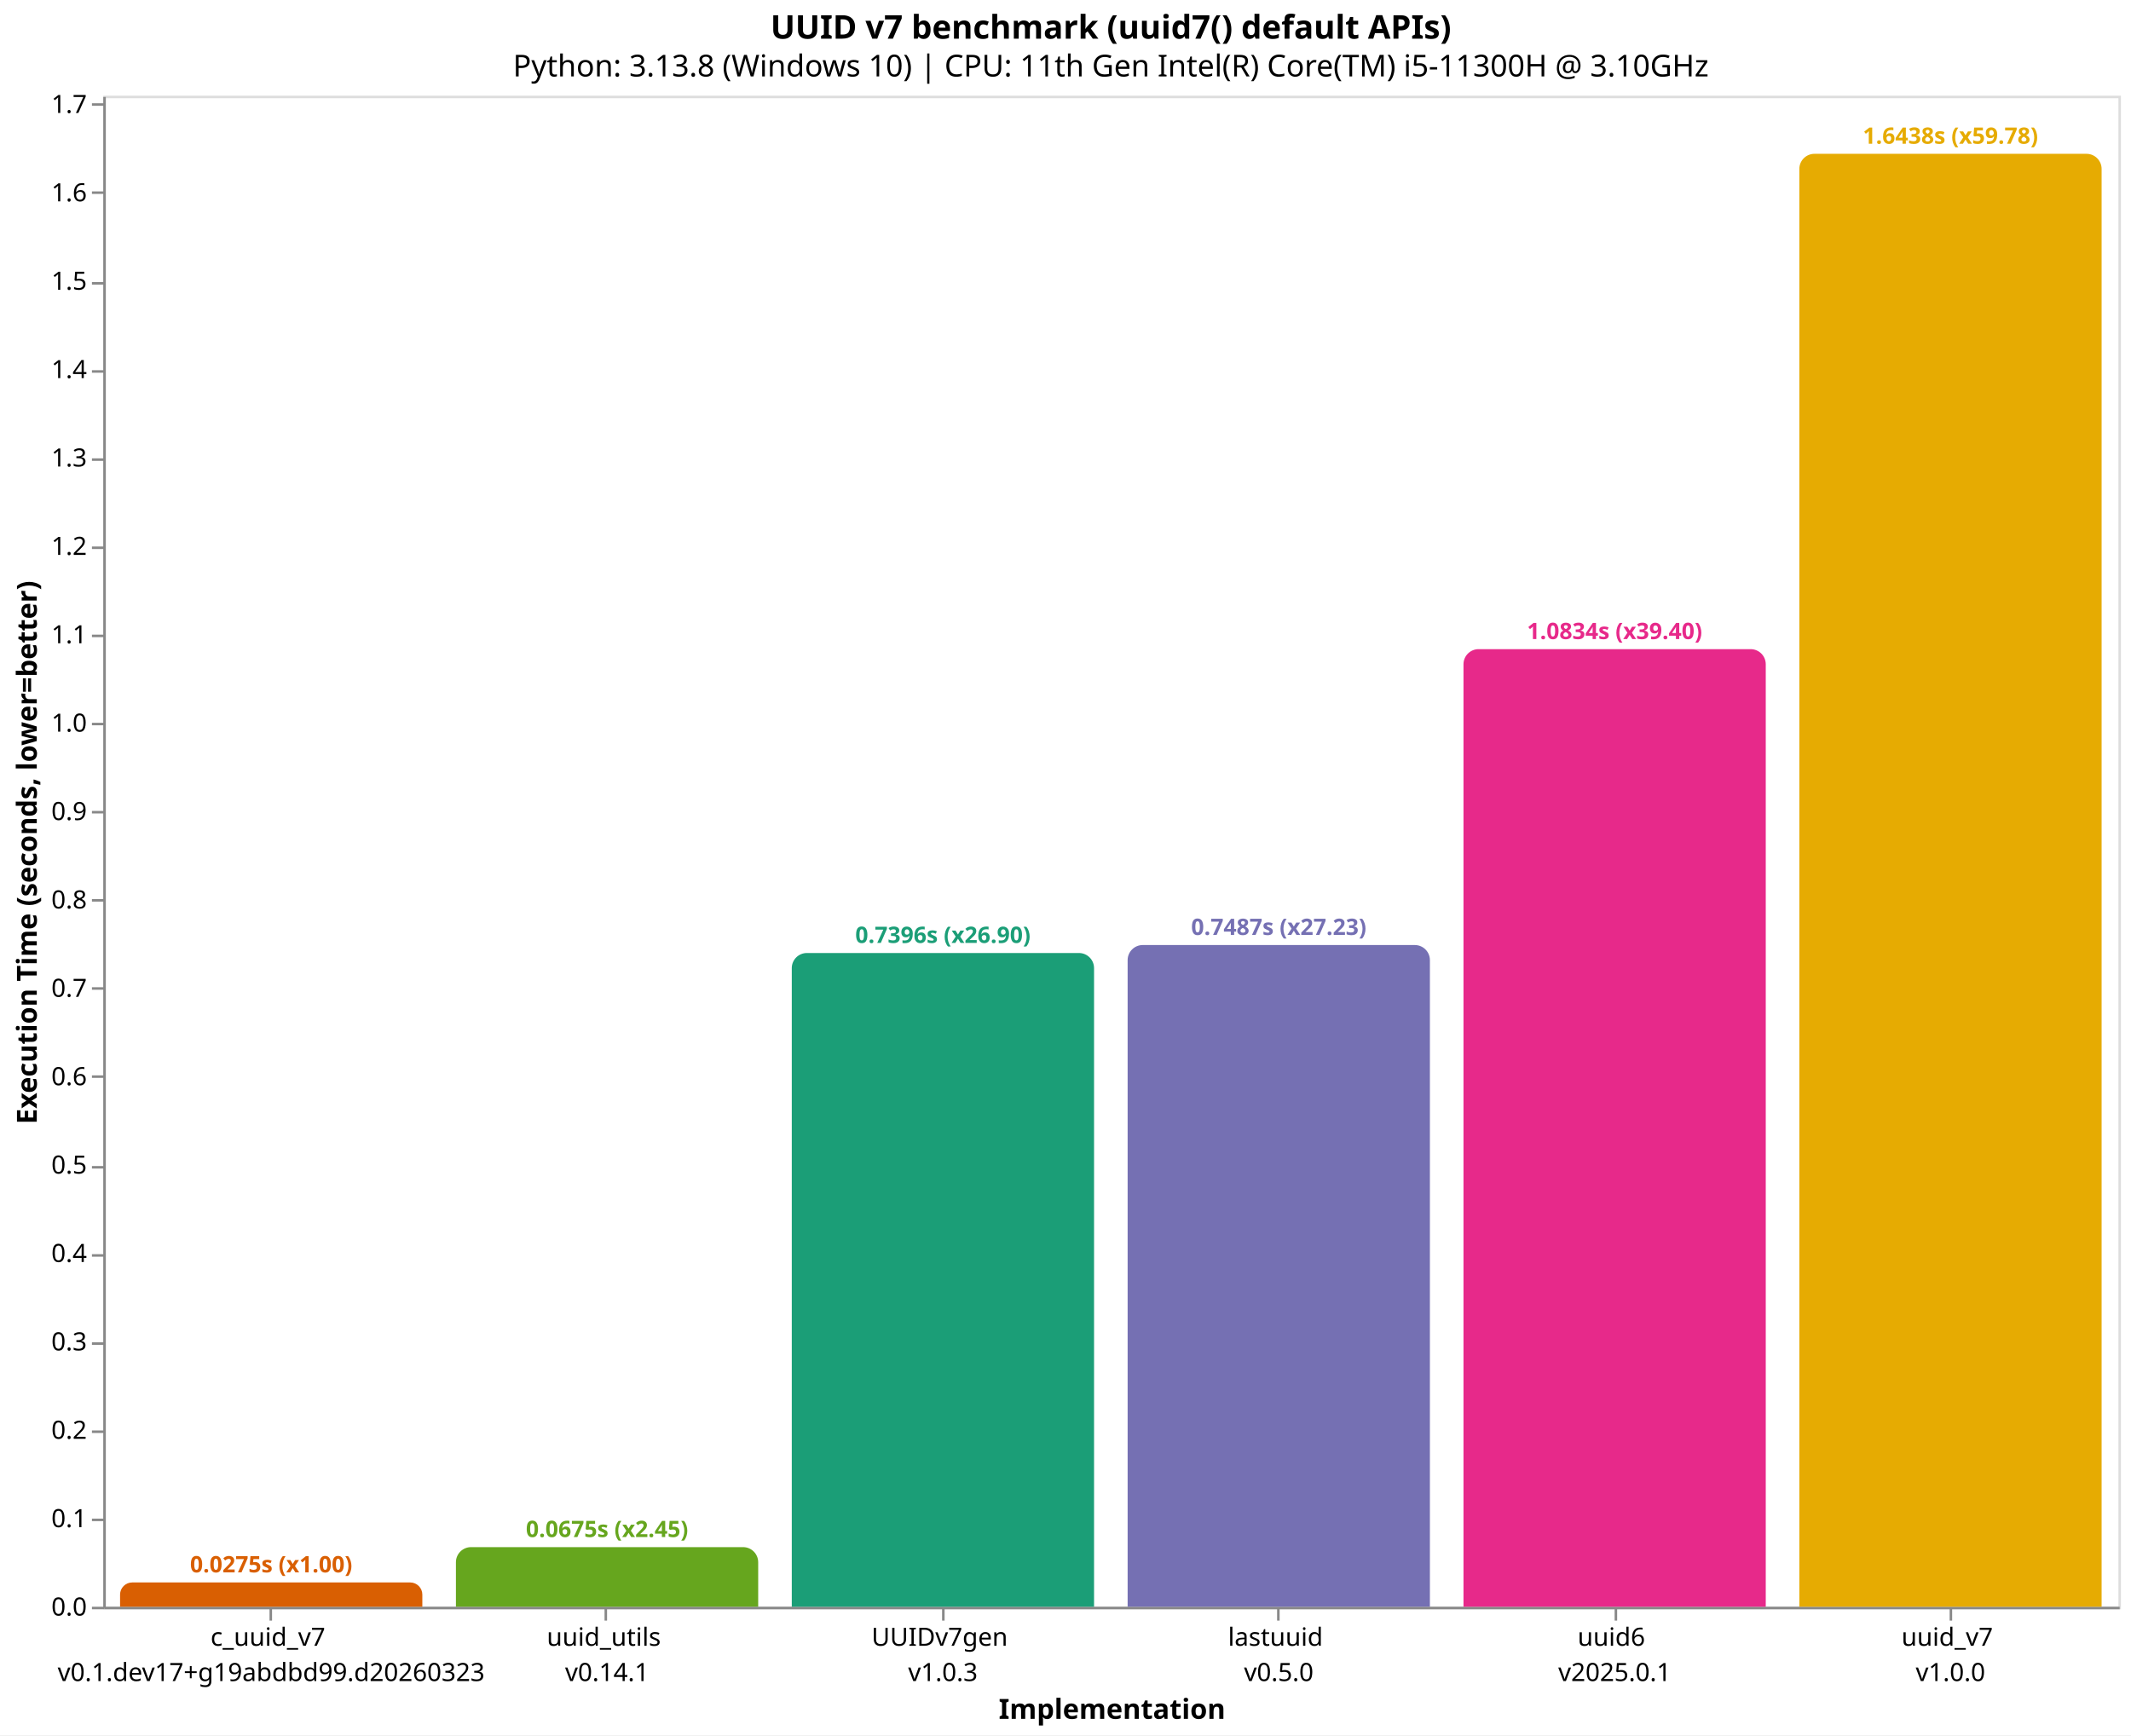
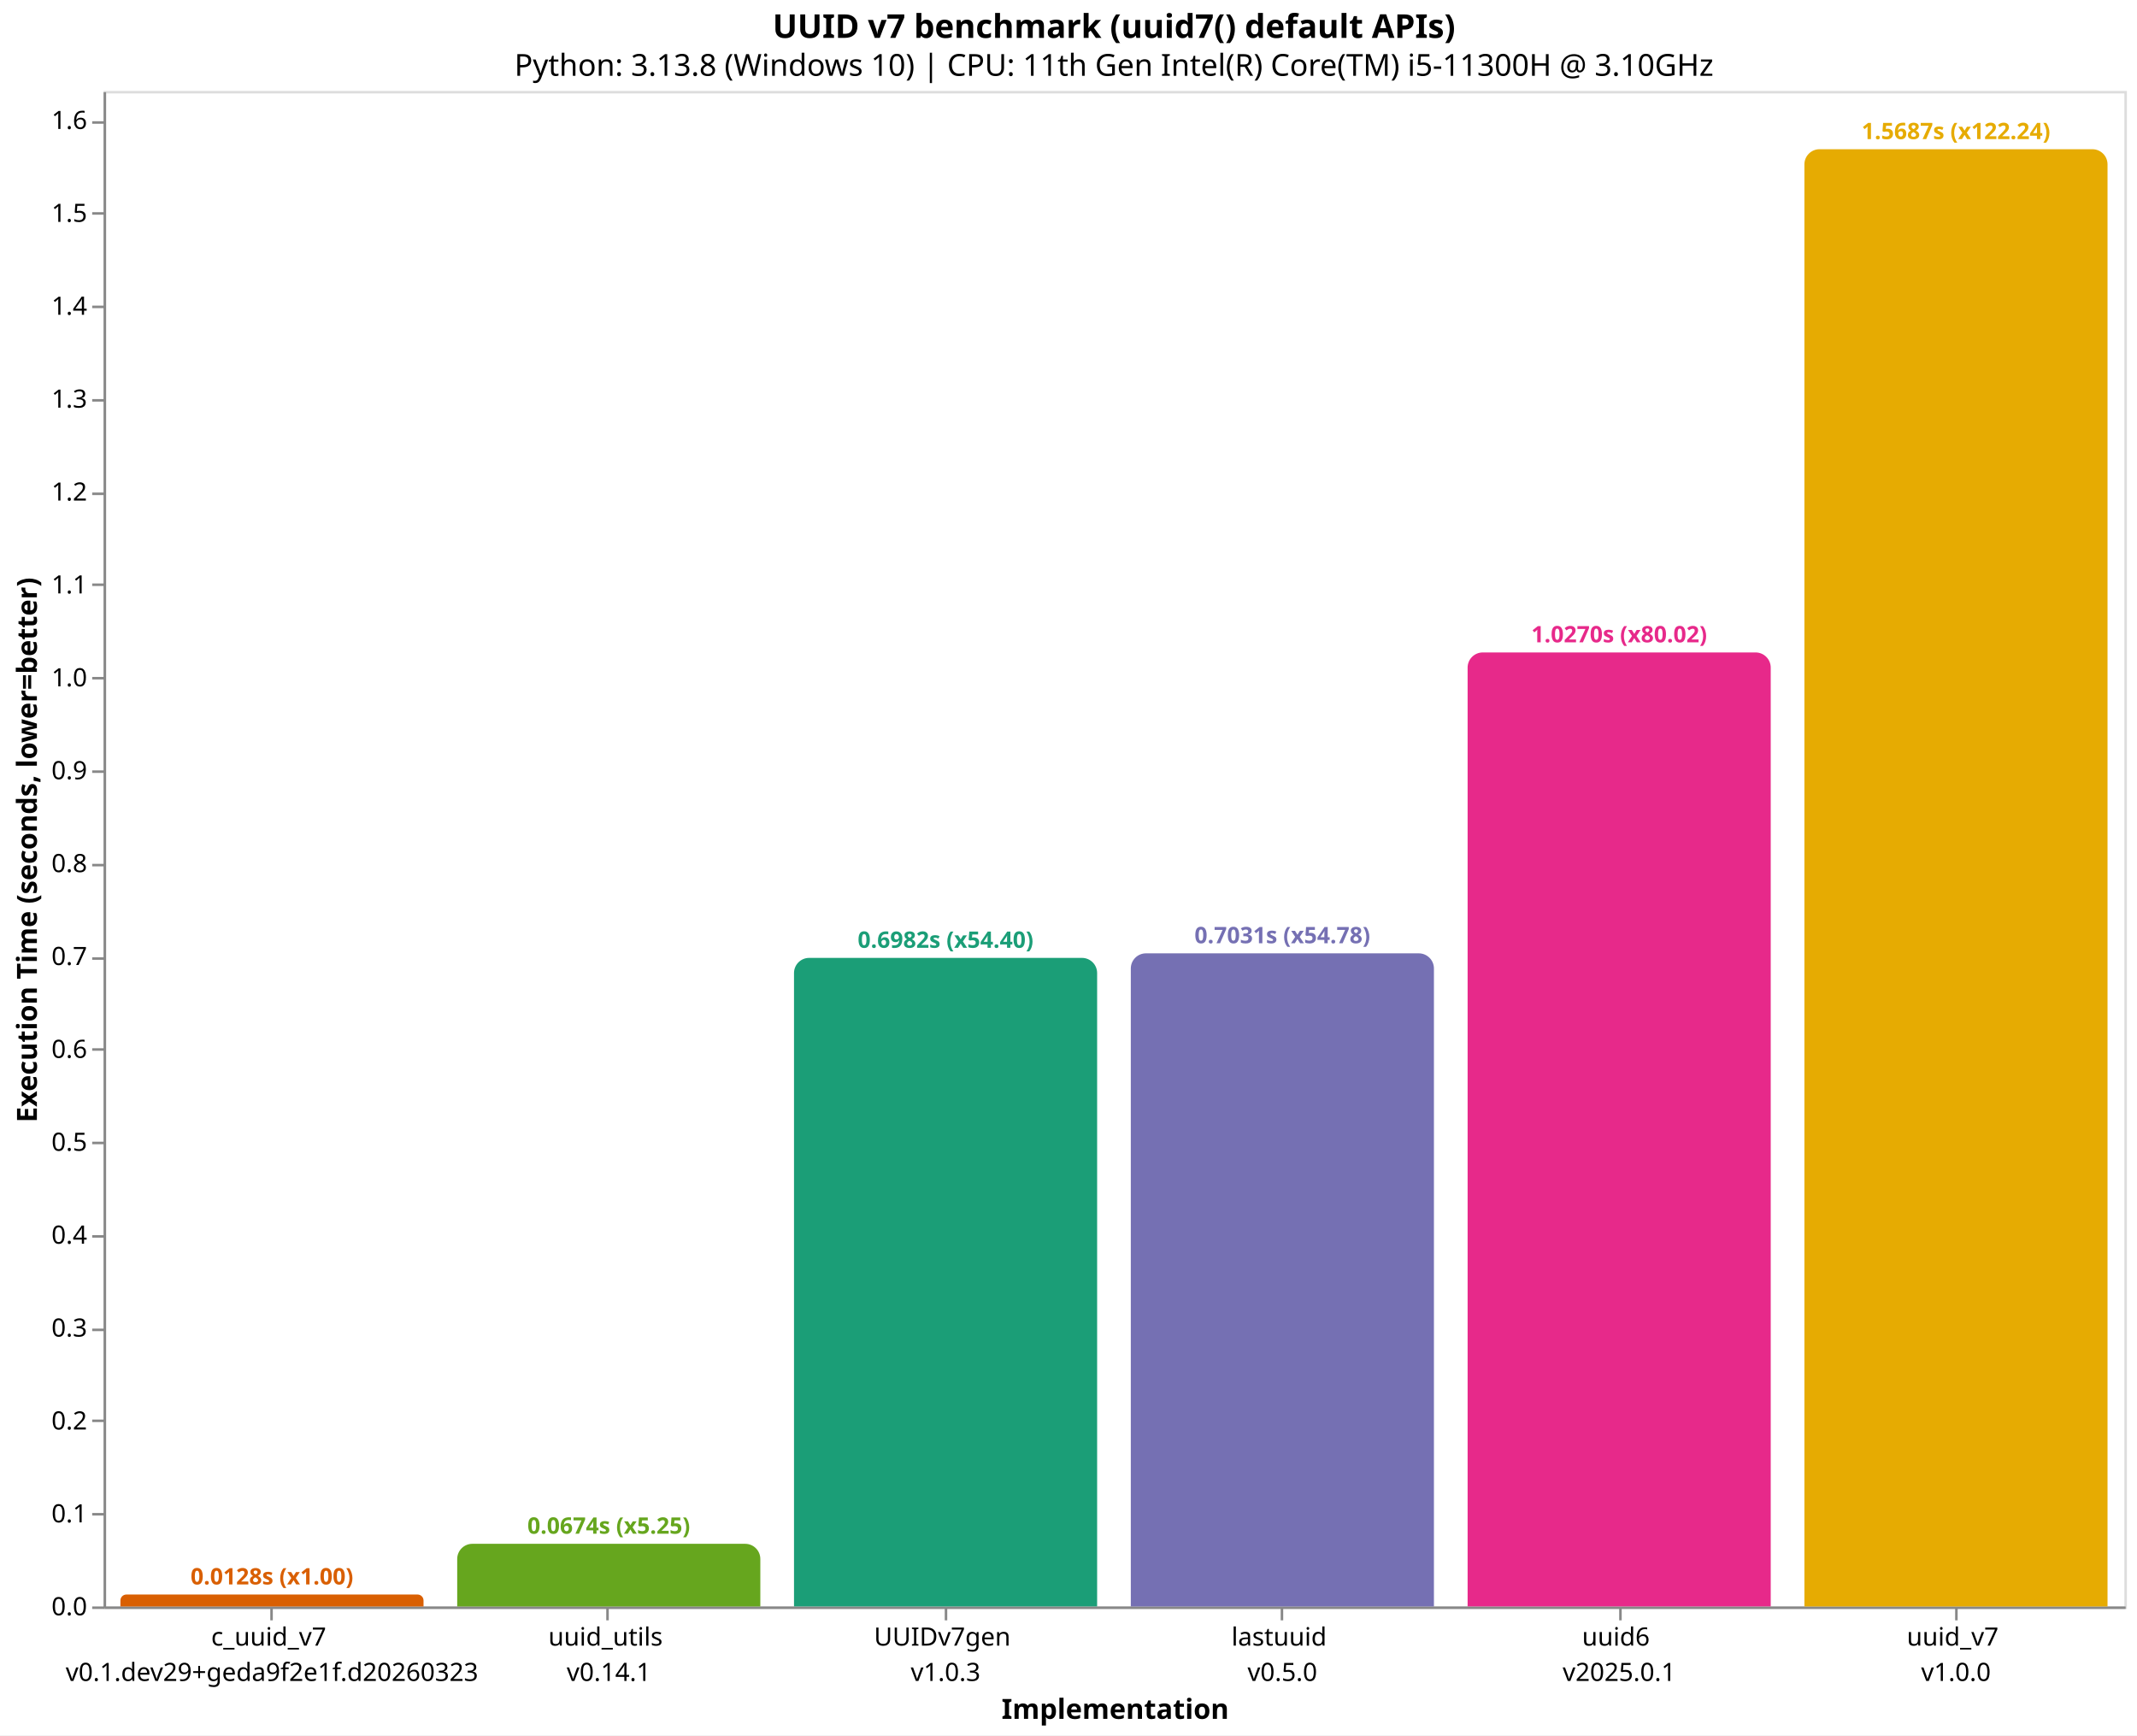
- <svg xmlns="http://www.w3.org/2000/svg" version="1.1" class="marks" width="846" height="689" viewBox="0 0 846 689">
-   <rect width="846" height="689" fill="white" />
-   <g fill="none" stroke-miterlimit="10" transform="translate(41,38)">
+ <svg xmlns="http://www.w3.org/2000/svg" version="1.1" class="marks" width="846" height="687" viewBox="0 0 846 687">
+   <rect width="846" height="687" fill="white" />
+   <g fill="none" stroke-miterlimit="10" transform="translate(41,36)">
    <g class="mark-group role-frame root" role="graphics-object" aria-roledescription="group mark container">
      <g transform="translate(0,0)">
        <path class="background" aria-hidden="true" d="M0.5,0.5h800v600h-800Z" stroke="#ddd" />
        <g>
-           <g class="mark-group role-axis" role="graphics-symbol" aria-roledescription="axis" aria-label="X-axis titled 'Implementation' for a discrete scale with 6 values: c_uuid_v7&#10;v0.1.dev17+g19abdbd99.d20260323, uuid_utils&#10;v0.14.1, UUIDv7gen&#10;v1.0.3, lastuuid&#10;v0.5.0, uuid6&#10;v2025.0.1, uuid_v7&#10;v1.0.0">
+           <g class="mark-group role-axis" role="graphics-symbol" aria-roledescription="axis" aria-label="X-axis titled 'Implementation' for a discrete scale with 6 values: c_uuid_v7&#10;v0.1.dev29+geda9f2e1f.d20260323, uuid_utils&#10;v0.14.1, UUIDv7gen&#10;v1.0.3, lastuuid&#10;v0.5.0, uuid6&#10;v2025.0.1, uuid_v7&#10;v1.0.0">
            <g transform="translate(0.5,600.5)">
              <path class="background" aria-hidden="true" d="M0,0h0v0h0Z" pointer-events="none" />
              <g>
                <g class="mark-rule role-axis-tick" pointer-events="none">
                  <line transform="translate(66,0)" x2="0" y2="5" stroke="#888" stroke-width="1" opacity="1" />
                  <line transform="translate(199,0)" x2="0" y2="5" stroke="#888" stroke-width="1" opacity="1" />
                  <line transform="translate(333,0)" x2="0" y2="5" stroke="#888" stroke-width="1" opacity="1" />
                  <line transform="translate(466,0)" x2="0" y2="5" stroke="#888" stroke-width="1" opacity="1" />
                  <line transform="translate(600,0)" x2="0" y2="5" stroke="#888" stroke-width="1" opacity="1" />
                  <line transform="translate(733,0)" x2="0" y2="5" stroke="#888" stroke-width="1" opacity="1" />
                </g>
                <g class="mark-text role-axis-label" pointer-events="none">
                  <text text-anchor="middle" transform="translate(66.16667,15)" font-family="sans-serif" font-size="10px" fill="#000" opacity="1">
                    <tspan>c_uuid_v7</tspan>
-                     <tspan x="0" dy="14">v0.1.dev17+g19abdbd99.d20260323</tspan>
+                     <tspan x="0" dy="14">v0.1.dev29+geda9f2e1f.d20260323</tspan>
                  </text>
                  <text text-anchor="middle" transform="translate(199.5,15)" font-family="sans-serif" font-size="10px" fill="#000" opacity="1">
                    <tspan>uuid_utils</tspan>
                    <tspan x="0" dy="14">v0.14.1</tspan>
                  </text>
                  <text text-anchor="middle" transform="translate(332.8333,15)" font-family="sans-serif" font-size="10px" fill="#000" opacity="1">
                    <tspan>UUIDv7gen</tspan>
                    <tspan x="0" dy="14">v1.0.3</tspan>
                  </text>
                  <text text-anchor="middle" transform="translate(466.1667,15)" font-family="sans-serif" font-size="10px" fill="#000" opacity="1">
                    <tspan>lastuuid</tspan>
                    <tspan x="0" dy="14">v0.5.0</tspan>
                  </text>
                  <text text-anchor="middle" transform="translate(599.5,15)" font-family="sans-serif" font-size="10px" fill="#000" opacity="1">
                    <tspan>uuid6</tspan>
                    <tspan x="0" dy="14">v2025.0.1</tspan>
                  </text>
                  <text text-anchor="middle" transform="translate(732.8333,15)" font-family="sans-serif" font-size="10px" fill="#000" opacity="1">
                    <tspan>uuid_v7</tspan>
                    <tspan x="0" dy="14">v1.0.0</tspan>
                  </text>
                </g>
                <g class="mark-rule role-axis-domain" pointer-events="none">
                  <line transform="translate(0,0)" x2="800" y2="0" stroke="#888" stroke-width="1" opacity="1" />
                </g>
                <g class="mark-text role-axis-title" pointer-events="none">
                  <text text-anchor="middle" transform="translate(400,44)" font-family="sans-serif" font-size="11px" font-weight="bold" fill="#000" opacity="1">Implementation</text>
                </g>
              </g>
              <path class="foreground" aria-hidden="true" d="" pointer-events="none" display="none" />
            </g>
          </g>
-           <g class="mark-group role-axis" role="graphics-symbol" aria-roledescription="axis" aria-label="Y-axis titled 'Execution Time (seconds, lower=better)' for a linear scale with values from 0.0 to 1.7">
+           <g class="mark-group role-axis" role="graphics-symbol" aria-roledescription="axis" aria-label="Y-axis titled 'Execution Time (seconds, lower=better)' for a linear scale with values from 0.0 to 1.6">
            <g transform="translate(0.5,0.5)">
              <path class="background" aria-hidden="true" d="M0,0h0v0h0Z" pointer-events="none" />
              <g>
                <g class="mark-rule role-axis-tick" pointer-events="none">
                  <line transform="translate(0,600)" x2="-5" y2="0" stroke="#888" stroke-width="1" opacity="1" />
-                   <line transform="translate(0,565)" x2="-5" y2="0" stroke="#888" stroke-width="1" opacity="1" />
-                   <line transform="translate(0,530)" x2="-5" y2="0" stroke="#888" stroke-width="1" opacity="1" />
-                   <line transform="translate(0,495)" x2="-5" y2="0" stroke="#888" stroke-width="1" opacity="1" />
-                   <line transform="translate(0,460)" x2="-5" y2="0" stroke="#888" stroke-width="1" opacity="1" />
-                   <line transform="translate(0,425)" x2="-5" y2="0" stroke="#888" stroke-width="1" opacity="1" />
-                   <line transform="translate(0,389)" x2="-5" y2="0" stroke="#888" stroke-width="1" opacity="1" />
-                   <line transform="translate(0,354)" x2="-5" y2="0" stroke="#888" stroke-width="1" opacity="1" />
-                   <line transform="translate(0,319)" x2="-5" y2="0" stroke="#888" stroke-width="1" opacity="1" />
-                   <line transform="translate(0,284)" x2="-5" y2="0" stroke="#888" stroke-width="1" opacity="1" />
-                   <line transform="translate(0,249)" x2="-5" y2="0" stroke="#888" stroke-width="1" opacity="1" />
-                   <line transform="translate(0,214)" x2="-5" y2="0" stroke="#888" stroke-width="1" opacity="1" />
-                   <line transform="translate(0,179)" x2="-5" y2="0" stroke="#888" stroke-width="1" opacity="1" />
-                   <line transform="translate(0,144)" x2="-5" y2="0" stroke="#888" stroke-width="1" opacity="1" />
-                   <line transform="translate(0,109)" x2="-5" y2="0" stroke="#888" stroke-width="1" opacity="1" />
-                   <line transform="translate(0,74)" x2="-5" y2="0" stroke="#888" stroke-width="1" opacity="1" />
-                   <line transform="translate(0,38)" x2="-5" y2="0" stroke="#888" stroke-width="1" opacity="1" />
-                   <line transform="translate(0,3)" x2="-5" y2="0" stroke="#888" stroke-width="1" opacity="1" />
+                   <line transform="translate(0,563)" x2="-5" y2="0" stroke="#888" stroke-width="1" opacity="1" />
+                   <line transform="translate(0,526)" x2="-5" y2="0" stroke="#888" stroke-width="1" opacity="1" />
+                   <line transform="translate(0,490)" x2="-5" y2="0" stroke="#888" stroke-width="1" opacity="1" />
+                   <line transform="translate(0,453)" x2="-5" y2="0" stroke="#888" stroke-width="1" opacity="1" />
+                   <line transform="translate(0,416)" x2="-5" y2="0" stroke="#888" stroke-width="1" opacity="1" />
+                   <line transform="translate(0,379)" x2="-5" y2="0" stroke="#888" stroke-width="1" opacity="1" />
+                   <line transform="translate(0,343)" x2="-5" y2="0" stroke="#888" stroke-width="1" opacity="1" />
+                   <line transform="translate(0,306)" x2="-5" y2="0" stroke="#888" stroke-width="1" opacity="1" />
+                   <line transform="translate(0,269)" x2="-5" y2="0" stroke="#888" stroke-width="1" opacity="1" />
+                   <line transform="translate(0,232)" x2="-5" y2="0" stroke="#888" stroke-width="1" opacity="1" />
+                   <line transform="translate(0,195)" x2="-5" y2="0" stroke="#888" stroke-width="1" opacity="1" />
+                   <line transform="translate(0,159)" x2="-5" y2="0" stroke="#888" stroke-width="1" opacity="1" />
+                   <line transform="translate(0,122)" x2="-5" y2="0" stroke="#888" stroke-width="1" opacity="1" />
+                   <line transform="translate(0,85)" x2="-5" y2="0" stroke="#888" stroke-width="1" opacity="1" />
+                   <line transform="translate(0,48)" x2="-5" y2="0" stroke="#888" stroke-width="1" opacity="1" />
+                   <line transform="translate(0,12)" x2="-5" y2="0" stroke="#888" stroke-width="1" opacity="1" />
                </g>
                <g class="mark-text role-axis-label" pointer-events="none">
                  <text text-anchor="end" transform="translate(-7,603)" font-family="sans-serif" font-size="10px" fill="#000" opacity="1">0.0</text>
-                   <text text-anchor="end" transform="translate(-7,567.903)" font-family="sans-serif" font-size="10px" fill="#000" opacity="1">0.1</text>
-                   <text text-anchor="end" transform="translate(-7,532.8061)" font-family="sans-serif" font-size="10px" fill="#000" opacity="1">0.2</text>
-                   <text text-anchor="end" transform="translate(-7,497.7091)" font-family="sans-serif" font-size="10px" fill="#000" opacity="1">0.3</text>
-                   <text text-anchor="end" transform="translate(-7,462.6122)" font-family="sans-serif" font-size="10px" fill="#000" opacity="1">0.4</text>
-                   <text text-anchor="end" transform="translate(-7,427.5152)" font-family="sans-serif" font-size="10px" fill="#000" opacity="1">0.5</text>
-                   <text text-anchor="end" transform="translate(-7,392.4182)" font-family="sans-serif" font-size="10px" fill="#000" opacity="1">0.6</text>
-                   <text text-anchor="end" transform="translate(-7,357.3213)" font-family="sans-serif" font-size="10px" fill="#000" opacity="1">0.7</text>
-                   <text text-anchor="end" transform="translate(-7,322.2243)" font-family="sans-serif" font-size="10px" fill="#000" opacity="1">0.8</text>
-                   <text text-anchor="end" transform="translate(-7,287.1273)" font-family="sans-serif" font-size="10px" fill="#000" opacity="1">0.9</text>
-                   <text text-anchor="end" transform="translate(-7,252.0304)" font-family="sans-serif" font-size="10px" fill="#000" opacity="1">1.0</text>
-                   <text text-anchor="end" transform="translate(-7,216.9334)" font-family="sans-serif" font-size="10px" fill="#000" opacity="1">1.1</text>
-                   <text text-anchor="end" transform="translate(-7,181.8365)" font-family="sans-serif" font-size="10px" fill="#000" opacity="1">1.2</text>
-                   <text text-anchor="end" transform="translate(-7,146.7395)" font-family="sans-serif" font-size="10px" fill="#000" opacity="1">1.3</text>
-                   <text text-anchor="end" transform="translate(-7,111.6425)" font-family="sans-serif" font-size="10px" fill="#000" opacity="1">1.4</text>
-                   <text text-anchor="end" transform="translate(-7,76.54558)" font-family="sans-serif" font-size="10px" fill="#000" opacity="1">1.5</text>
-                   <text text-anchor="end" transform="translate(-7,41.44862)" font-family="sans-serif" font-size="10px" fill="#000" opacity="1">1.6</text>
-                   <text text-anchor="end" transform="translate(-7,6.351659)" font-family="sans-serif" font-size="10px" fill="#000" opacity="1">1.7</text>
+                   <text text-anchor="end" transform="translate(-7,566.2227)" font-family="sans-serif" font-size="10px" fill="#000" opacity="1">0.1</text>
+                   <text text-anchor="end" transform="translate(-7,529.4453)" font-family="sans-serif" font-size="10px" fill="#000" opacity="1">0.2</text>
+                   <text text-anchor="end" transform="translate(-7,492.668)" font-family="sans-serif" font-size="10px" fill="#000" opacity="1">0.3</text>
+                   <text text-anchor="end" transform="translate(-7,455.8906)" font-family="sans-serif" font-size="10px" fill="#000" opacity="1">0.4</text>
+                   <text text-anchor="end" transform="translate(-7,419.1133)" font-family="sans-serif" font-size="10px" fill="#000" opacity="1">0.5</text>
+                   <text text-anchor="end" transform="translate(-7,382.3359)" font-family="sans-serif" font-size="10px" fill="#000" opacity="1">0.6</text>
+                   <text text-anchor="end" transform="translate(-7,345.5586)" font-family="sans-serif" font-size="10px" fill="#000" opacity="1">0.7</text>
+                   <text text-anchor="end" transform="translate(-7,308.7812)" font-family="sans-serif" font-size="10px" fill="#000" opacity="1">0.8</text>
+                   <text text-anchor="end" transform="translate(-7,272.0039)" font-family="sans-serif" font-size="10px" fill="#000" opacity="1">0.9</text>
+                   <text text-anchor="end" transform="translate(-7,235.2265)" font-family="sans-serif" font-size="10px" fill="#000" opacity="1">1.0</text>
+                   <text text-anchor="end" transform="translate(-7,198.4492)" font-family="sans-serif" font-size="10px" fill="#000" opacity="1">1.1</text>
+                   <text text-anchor="end" transform="translate(-7,161.6718)" font-family="sans-serif" font-size="10px" fill="#000" opacity="1">1.2</text>
+                   <text text-anchor="end" transform="translate(-7,124.8945)" font-family="sans-serif" font-size="10px" fill="#000" opacity="1">1.3</text>
+                   <text text-anchor="end" transform="translate(-7,88.11714)" font-family="sans-serif" font-size="10px" fill="#000" opacity="1">1.4</text>
+                   <text text-anchor="end" transform="translate(-7,51.3398)" font-family="sans-serif" font-size="10px" fill="#000" opacity="1">1.5</text>
+                   <text text-anchor="end" transform="translate(-7,14.56245)" font-family="sans-serif" font-size="10px" fill="#000" opacity="1">1.6</text>
                </g>
                <g class="mark-rule role-axis-domain" pointer-events="none">
                  <line transform="translate(0,600)" x2="0" y2="-600" stroke="#888" stroke-width="1" opacity="1" />
                </g>
                <g class="mark-text role-axis-title" pointer-events="none">
                  <text text-anchor="middle" transform="translate(-24.90137,300) rotate(-90) translate(0,-2)" font-family="sans-serif" font-size="11px" font-weight="bold" fill="#000" opacity="1">Execution Time (seconds, lower=better)</text>
                </g>
              </g>
              <path class="foreground" aria-hidden="true" d="" pointer-events="none" display="none" />
            </g>
          </g>
          <g class="mark-group role-scope" role="graphics-object" aria-roledescription="group mark container">
-             <g transform="translate(6.666667,590.3497)">
-               <path class="background" aria-hidden="true" d="M4.825,0L115.175,0C117.838,0,120,2.162,120,4.825L120,9.65C120,9.65,120,9.65,120,9.65L0,9.65C0,9.65,0,9.65,0,9.65L0,4.825C0,2.162,2.162,0,4.825,0Z" />
+             <g transform="translate(6.666667,595.2803)">
+               <path class="background" aria-hidden="true" d="M2.36,0L117.64,0C118.943,0,120,1.057,120,2.36L120,4.72C120,4.72,120,4.72,120,4.72L0,4.72C0,4.72,0,4.72,0,4.72L0,2.36C0,1.057,1.057,0,2.36,0Z" />
              <g clip-path="url(#clip1)">
                <g class="mark-group role-scope" role="graphics-object" aria-roledescription="group mark container">
-                   <g transform="translate(0,-590.3497)">
-                     <path class="background" aria-hidden="true" d="M0,0h120v0h-120Z" />
-                     <g>
-                       <g class="mark-rect role-mark layer_0_marks" role="graphics-object" aria-roledescription="rect mark container">
-                         <path aria-label="Implementation: c_uuid_v7&#10;v0.1.dev17+g19abdbd99.d20260323; Execution Time (seconds, lower=better): 0.0274960999996; implementation: c_uuid_v7; Execution Time (s): 0.0275; Slowdown: 1.00" role="graphics-symbol" aria-roledescription="bar" d="M0,590.35h120v9.65h-120Z" fill="#d95f02" />
-                       </g>
-                     </g>
-                     <path class="foreground" aria-hidden="true" d="" display="none" />
-                   </g>
-                 </g>
-               </g>
-               <path class="foreground" aria-hidden="true" d="" display="none" />
-             </g>
-             <g transform="translate(140,576.3224)">
-               <path class="background" aria-hidden="true" d="M6,0L114,0C117.311,0,120,2.689,120,6L120,23.678C120,23.678,120,23.678,120,23.678L0,23.678C0,23.678,0,23.678,0,23.678L0,6C0,2.689,2.689,0,6,0Z" />
+                   <g transform="translate(0,-595.2803)">
+                     <path class="background" aria-hidden="true" d="M0,0h120v0h-120Z" />
+                     <g>
+                       <g class="mark-rect role-mark layer_0_marks" role="graphics-object" aria-roledescription="rect mark container">
+                         <path aria-label="Implementation: c_uuid_v7&#10;v0.1.dev29+geda9f2e1f.d20260323; Execution Time (seconds, lower=better): 0.0128332999993; implementation: c_uuid_v7; Execution Time (s): 0.0128; Slowdown: 1.00" role="graphics-symbol" aria-roledescription="bar" d="M0,595.28h120v4.72h-120Z" fill="#d95f02" />
+                       </g>
+                     </g>
+                     <path class="foreground" aria-hidden="true" d="" display="none" />
+                   </g>
+                 </g>
+               </g>
+               <path class="foreground" aria-hidden="true" d="" display="none" />
+             </g>
+             <g transform="translate(140,575.2032)">
+               <path class="background" aria-hidden="true" d="M6,0L114,0C117.311,0,120,2.689,120,6L120,24.797C120,24.797,120,24.797,120,24.797L0,24.797C0,24.797,0,24.797,0,24.797L0,6C0,2.689,2.689,0,6,0Z" />
              <g clip-path="url(#clip2)">
                <g class="mark-group role-scope" role="graphics-object" aria-roledescription="group mark container">
-                   <g transform="translate(0,-576.3224)">
-                     <path class="background" aria-hidden="true" d="M0,0h120v0h-120Z" />
-                     <g>
-                       <g class="mark-rect role-mark layer_0_marks" role="graphics-object" aria-roledescription="rect mark container">
-                         <path aria-label="Implementation: uuid_utils&#10;v0.14.1; Execution Time (seconds, lower=better): 0.0674634000006; implementation: uuid_utils; Execution Time (s): 0.0675; Slowdown: 2.45" role="graphics-symbol" aria-roledescription="bar" d="M0,576.322h120v23.678h-120Z" fill="#66a61e" />
-                       </g>
-                     </g>
-                     <path class="foreground" aria-hidden="true" d="" display="none" />
-                   </g>
-                 </g>
-               </g>
-               <path class="foreground" aria-hidden="true" d="" display="none" />
-             </g>
-             <g transform="translate(273.3333,340.4128)">
-               <path class="background" aria-hidden="true" d="M6,0L114,0C117.311,0,120,2.689,120,6L120,259.587C120,259.587,120,259.587,120,259.587L0,259.587C0,259.587,0,259.587,0,259.587L0,6C0,2.689,2.689,0,6,0Z" />
+                   <g transform="translate(0,-575.2032)">
+                     <path class="background" aria-hidden="true" d="M0,0h120v0h-120Z" />
+                     <g>
+                       <g class="mark-rect role-mark layer_0_marks" role="graphics-object" aria-roledescription="rect mark container">
+                         <path aria-label="Implementation: uuid_utils&#10;v0.14.1; Execution Time (seconds, lower=better): 0.0674241000006; implementation: uuid_utils; Execution Time (s): 0.0674; Slowdown: 5.25" role="graphics-symbol" aria-roledescription="bar" d="M0,575.203h120v24.797h-120Z" fill="#66a61e" />
+                       </g>
+                     </g>
+                     <path class="foreground" aria-hidden="true" d="" display="none" />
+                   </g>
+                 </g>
+               </g>
+               <path class="foreground" aria-hidden="true" d="" display="none" />
+             </g>
+             <g transform="translate(273.3333,343.2336)">
+               <path class="background" aria-hidden="true" d="M6,0L114,0C117.311,0,120,2.689,120,6L120,256.766C120,256.766,120,256.766,120,256.766L0,256.766C0,256.766,0,256.766,0,256.766L0,6C0,2.689,2.689,0,6,0Z" />
              <g clip-path="url(#clip3)">
                <g class="mark-group role-scope" role="graphics-object" aria-roledescription="group mark container">
-                   <g transform="translate(0,-340.4128)">
-                     <path class="background" aria-hidden="true" d="M0,0h120v0h-120Z" />
-                     <g>
-                       <g class="mark-rect role-mark layer_0_marks" role="graphics-object" aria-roledescription="rect mark container">
-                         <path aria-label="Implementation: UUIDv7gen&#10;v1.0.3; Execution Time (seconds, lower=better): 0.739628700001; implementation: UUIDv7gen; Execution Time (s): 0.7396; Slowdown: 26.90" role="graphics-symbol" aria-roledescription="bar" d="M0,340.413h120v259.587h-120Z" fill="#1b9e77" />
-                       </g>
-                     </g>
-                     <path class="foreground" aria-hidden="true" d="" display="none" />
-                   </g>
-                 </g>
-               </g>
-               <path class="foreground" aria-hidden="true" d="" display="none" />
-             </g>
-             <g transform="translate(406.6667,337.2457)">
-               <path class="background" aria-hidden="true" d="M6,0L114,0C117.311,0,120,2.689,120,6L120,262.754C120,262.754,120,262.754,120,262.754L0,262.754C0,262.754,0,262.754,0,262.754L0,6C0,2.689,2.689,0,6,0Z" />
+                   <g transform="translate(0,-343.2336)">
+                     <path class="background" aria-hidden="true" d="M0,0h120v0h-120Z" />
+                     <g>
+                       <g class="mark-rect role-mark layer_0_marks" role="graphics-object" aria-roledescription="rect mark container">
+                         <path aria-label="Implementation: UUIDv7gen&#10;v1.0.3; Execution Time (seconds, lower=better): 0.6981646; implementation: UUIDv7gen; Execution Time (s): 0.6982; Slowdown: 54.40" role="graphics-symbol" aria-roledescription="bar" d="M0,343.234h120v256.766h-120Z" fill="#1b9e77" />
+                       </g>
+                     </g>
+                     <path class="foreground" aria-hidden="true" d="" display="none" />
+                   </g>
+                 </g>
+               </g>
+               <path class="foreground" aria-hidden="true" d="" display="none" />
+             </g>
+             <g transform="translate(406.6667,341.4319)">
+               <path class="background" aria-hidden="true" d="M6,0L114,0C117.311,0,120,2.689,120,6L120,258.568C120,258.568,120,258.568,120,258.568L0,258.568C0,258.568,0,258.568,0,258.568L0,6C0,2.689,2.689,0,6,0Z" />
              <g clip-path="url(#clip4)">
                <g class="mark-group role-scope" role="graphics-object" aria-roledescription="group mark container">
-                   <g transform="translate(0,-337.2457)">
-                     <path class="background" aria-hidden="true" d="M0,0h120v0h-120Z" />
-                     <g>
-                       <g class="mark-rect role-mark layer_0_marks" role="graphics-object" aria-roledescription="rect mark container">
-                         <path aria-label="Implementation: lastuuid&#10;v0.5.0; Execution Time (seconds, lower=better): 0.748652599999; implementation: lastuuid; Execution Time (s): 0.7487; Slowdown: 27.23" role="graphics-symbol" aria-roledescription="bar" d="M0,337.246h120v262.754h-120Z" fill="#7570b3" />
-                       </g>
-                     </g>
-                     <path class="foreground" aria-hidden="true" d="" display="none" />
-                   </g>
-                 </g>
-               </g>
-               <path class="foreground" aria-hidden="true" d="" display="none" />
-             </g>
-             <g transform="translate(540,219.7602)">
-               <path class="background" aria-hidden="true" d="M6,0L114,0C117.311,0,120,2.689,120,6L120,380.24C120,380.24,120,380.24,120,380.24L0,380.24C0,380.24,0,380.24,0,380.24L0,6C0,2.689,2.689,0,6,0Z" />
+                   <g transform="translate(0,-341.4319)">
+                     <path class="background" aria-hidden="true" d="M0,0h120v0h-120Z" />
+                     <g>
+                       <g class="mark-rect role-mark layer_0_marks" role="graphics-object" aria-roledescription="rect mark container">
+                         <path aria-label="Implementation: lastuuid&#10;v0.5.0; Execution Time (seconds, lower=better): 0.703063399999; implementation: lastuuid; Execution Time (s): 0.7031; Slowdown: 54.78" role="graphics-symbol" aria-roledescription="bar" d="M0,341.432h120v258.568h-120Z" fill="#7570b3" />
+                       </g>
+                     </g>
+                     <path class="foreground" aria-hidden="true" d="" display="none" />
+                   </g>
+                 </g>
+               </g>
+               <path class="foreground" aria-hidden="true" d="" display="none" />
+             </g>
+             <g transform="translate(540,222.3056)">
+               <path class="background" aria-hidden="true" d="M6,0L114,0C117.311,0,120,2.689,120,6L120,377.694C120,377.694,120,377.694,120,377.694L0,377.694C0,377.694,0,377.694,0,377.694L0,6C0,2.689,2.689,0,6,0Z" />
              <g clip-path="url(#clip5)">
                <g class="mark-group role-scope" role="graphics-object" aria-roledescription="group mark container">
-                   <g transform="translate(0,-219.7602)">
-                     <path class="background" aria-hidden="true" d="M0,0h120v0h-120Z" />
-                     <g>
-                       <g class="mark-rect role-mark layer_0_marks" role="graphics-object" aria-roledescription="rect mark container">
-                         <path aria-label="Implementation: uuid6&#10;v2025.0.1; Execution Time (seconds, lower=better): 1.0833981; implementation: uuid6; Execution Time (s): 1.0834; Slowdown: 39.40" role="graphics-symbol" aria-roledescription="bar" d="M0,219.76h120v380.24h-120Z" fill="#e7298a" />
+                   <g transform="translate(0,-222.3056)">
+                     <path class="background" aria-hidden="true" d="M0,0h120v0h-120Z" />
+                     <g>
+                       <g class="mark-rect role-mark layer_0_marks" role="graphics-object" aria-roledescription="rect mark container">
+                         <path aria-label="Implementation: uuid6&#10;v2025.0.1; Execution Time (seconds, lower=better): 1.0269756; implementation: uuid6; Execution Time (s): 1.0270; Slowdown: 80.02" role="graphics-symbol" aria-roledescription="bar" d="M0,222.306h120v377.694h-120Z" fill="#e7298a" />
                      </g>
                    </g>
                    <path class="foreground" aria-hidden="true" d="" display="none" />
                  </g>
                </g>
              </g>
              <path class="foreground" aria-hidden="true" d="" display="none" />
            </g>
            <g transform="translate(673.3333,23.07692)">
              <path class="background" aria-hidden="true" d="M6,0L114,0C117.311,0,120,2.689,120,6L120,576.923C120,576.923,120,576.923,120,576.923L0,576.923C0,576.923,0,576.923,0,576.923L0,6C0,2.689,2.689,0,6,0Z" />
              <g clip-path="url(#clip6)">
                <g class="mark-group role-scope" role="graphics-object" aria-roledescription="group mark container">
                  <g transform="translate(0,-23.07692)">
                    <path class="background" aria-hidden="true" d="M0,0h120v0h-120Z" />
                    <g>
                      <g class="mark-rect role-mark layer_0_marks" role="graphics-object" aria-roledescription="rect mark container">
-                         <path aria-label="Implementation: uuid_v7&#10;v1.0.0; Execution Time (seconds, lower=better): 1.6437978; implementation: uuid_v7; Execution Time (s): 1.6438; Slowdown: 59.78" role="graphics-symbol" aria-roledescription="bar" d="M0,23.077h120v576.923h-120Z" fill="#e6ab02" />
+                         <path aria-label="Implementation: uuid_v7&#10;v1.0.0; Execution Time (seconds, lower=better): 1.5686914; implementation: uuid_v7; Execution Time (s): 1.5687; Slowdown: 122.24" role="graphics-symbol" aria-roledescription="bar" d="M0,23.077h120v576.923h-120Z" fill="#e6ab02" />
                      </g>
                    </g>
                    <path class="foreground" aria-hidden="true" d="" display="none" />
                  </g>
                </g>
              </g>
              <path class="foreground" aria-hidden="true" d="" display="none" />
            </g>
          </g>
          <g class="mark-text role-mark layer_1_marks" role="graphics-object" aria-roledescription="text mark container">
-             <text aria-label="Implementation: c_uuid_v7&#10;v0.1.dev17+g19abdbd99.d20260323; Execution Time (seconds, lower=better): 0.0274960999996; implementation: c_uuid_v7; label: 0.0275s (x1.00); Execution Time (s): 0.0275; Slowdown: 1.00" role="graphics-symbol" aria-roledescription="text mark" text-anchor="middle" transform="translate(66.66667,586.3497)" font-family="sans-serif" font-size="9px" font-weight="bold" fill="#d95f02">0.0275s (x1.00)</text>
-             <text aria-label="Implementation: uuid_utils&#10;v0.14.1; Execution Time (seconds, lower=better): 0.0674634000006; implementation: uuid_utils; label: 0.0675s (x2.45); Execution Time (s): 0.0675; Slowdown: 2.45" role="graphics-symbol" aria-roledescription="text mark" text-anchor="middle" transform="translate(200,572.3224)" font-family="sans-serif" font-size="9px" font-weight="bold" fill="#66a61e">0.0675s (x2.45)</text>
-             <text aria-label="Implementation: UUIDv7gen&#10;v1.0.3; Execution Time (seconds, lower=better): 0.739628700001; implementation: UUIDv7gen; label: 0.7396s (x26.90); Execution Time (s): 0.7396; Slowdown: 26.90" role="graphics-symbol" aria-roledescription="text mark" text-anchor="middle" transform="translate(333.3333,336.4128)" font-family="sans-serif" font-size="9px" font-weight="bold" fill="#1b9e77">0.7396s (x26.90)</text>
-             <text aria-label="Implementation: lastuuid&#10;v0.5.0; Execution Time (seconds, lower=better): 0.748652599999; implementation: lastuuid; label: 0.7487s (x27.23); Execution Time (s): 0.7487; Slowdown: 27.23" role="graphics-symbol" aria-roledescription="text mark" text-anchor="middle" transform="translate(466.6667,333.2457)" font-family="sans-serif" font-size="9px" font-weight="bold" fill="#7570b3">0.7487s (x27.23)</text>
-             <text aria-label="Implementation: uuid6&#10;v2025.0.1; Execution Time (seconds, lower=better): 1.0833981; implementation: uuid6; label: 1.0834s (x39.40); Execution Time (s): 1.0834; Slowdown: 39.40" role="graphics-symbol" aria-roledescription="text mark" text-anchor="middle" transform="translate(600,215.7602)" font-family="sans-serif" font-size="9px" font-weight="bold" fill="#e7298a">1.0834s (x39.40)</text>
-             <text aria-label="Implementation: uuid_v7&#10;v1.0.0; Execution Time (seconds, lower=better): 1.6437978; implementation: uuid_v7; label: 1.6438s (x59.78); Execution Time (s): 1.6438; Slowdown: 59.78" role="graphics-symbol" aria-roledescription="text mark" text-anchor="middle" transform="translate(733.3333,19.07692)" font-family="sans-serif" font-size="9px" font-weight="bold" fill="#e6ab02">1.6438s (x59.78)</text>
+             <text aria-label="Implementation: c_uuid_v7&#10;v0.1.dev29+geda9f2e1f.d20260323; Execution Time (seconds, lower=better): 0.0128332999993; implementation: c_uuid_v7; label: 0.0128s (x1.00); Execution Time (s): 0.0128; Slowdown: 1.00" role="graphics-symbol" aria-roledescription="text mark" text-anchor="middle" transform="translate(66.66667,591.2803)" font-family="sans-serif" font-size="9px" font-weight="bold" fill="#d95f02">0.0128s (x1.00)</text>
+             <text aria-label="Implementation: uuid_utils&#10;v0.14.1; Execution Time (seconds, lower=better): 0.0674241000006; implementation: uuid_utils; label: 0.0674s (x5.25); Execution Time (s): 0.0674; Slowdown: 5.25" role="graphics-symbol" aria-roledescription="text mark" text-anchor="middle" transform="translate(200,571.2032)" font-family="sans-serif" font-size="9px" font-weight="bold" fill="#66a61e">0.0674s (x5.25)</text>
+             <text aria-label="Implementation: UUIDv7gen&#10;v1.0.3; Execution Time (seconds, lower=better): 0.6981646; implementation: UUIDv7gen; label: 0.6982s (x54.40); Execution Time (s): 0.6982; Slowdown: 54.40" role="graphics-symbol" aria-roledescription="text mark" text-anchor="middle" transform="translate(333.3333,339.2336)" font-family="sans-serif" font-size="9px" font-weight="bold" fill="#1b9e77">0.6982s (x54.40)</text>
+             <text aria-label="Implementation: lastuuid&#10;v0.5.0; Execution Time (seconds, lower=better): 0.703063399999; implementation: lastuuid; label: 0.7031s (x54.78); Execution Time (s): 0.7031; Slowdown: 54.78" role="graphics-symbol" aria-roledescription="text mark" text-anchor="middle" transform="translate(466.6667,337.4319)" font-family="sans-serif" font-size="9px" font-weight="bold" fill="#7570b3">0.7031s (x54.78)</text>
+             <text aria-label="Implementation: uuid6&#10;v2025.0.1; Execution Time (seconds, lower=better): 1.0269756; implementation: uuid6; label: 1.0270s (x80.02); Execution Time (s): 1.0270; Slowdown: 80.02" role="graphics-symbol" aria-roledescription="text mark" text-anchor="middle" transform="translate(600,218.3056)" font-family="sans-serif" font-size="9px" font-weight="bold" fill="#e7298a">1.0270s (x80.02)</text>
+             <text aria-label="Implementation: uuid_v7&#10;v1.0.0; Execution Time (seconds, lower=better): 1.5686914; implementation: uuid_v7; label: 1.5687s (x122.24); Execution Time (s): 1.5687; Slowdown: 122.24" role="graphics-symbol" aria-roledescription="text mark" text-anchor="middle" transform="translate(733.3333,19.07692)" font-family="sans-serif" font-size="9px" font-weight="bold" fill="#e6ab02">1.5687s (x122.24)</text>
          </g>
          <g class="mark-group role-title">
-             <g transform="translate(400,-32.64834)">
+             <g transform="translate(400,-31)">
              <path class="background" aria-hidden="true" d="M0,0h0v0h0Z" pointer-events="none" />
              <g>
                <g class="mark-text role-title-text" role="graphics-symbol" aria-roledescription="title" aria-label="Title text 'UUID v7 benchmark (uuid7() default APIs)'" pointer-events="none">
                  <text text-anchor="middle" transform="translate(0,10)" font-family="sans-serif" font-size="13px" font-weight="bold" fill="#000" opacity="1">UUID v7 benchmark (uuid7() default APIs)</text>
                </g>
                <g class="mark-text role-title-subtitle" role="graphics-symbol" aria-roledescription="subtitle" aria-label="Subtitle text 'Python: 3.13.8 (Windows 10) | CPU: 11th Gen Intel(R) Core(TM) i5-11300H @ 3.10GHz'" pointer-events="none">
                  <text text-anchor="middle" transform="translate(0,25)" font-family="sans-serif" font-size="12px" fill="#000" opacity="1">Python: 3.13.8 (Windows 10) | CPU: 11th Gen Intel(R) Core(TM) i5-11300H @ 3.10GHz</text>
                </g>
              </g>
              <path class="foreground" aria-hidden="true" d="" pointer-events="none" display="none" />
            </g>
          </g>
        </g>
        <path class="foreground" aria-hidden="true" d="" display="none" />
      </g>
    </g>
  </g>
  <defs>
    <clipPath id="clip1">
-       <path d="M4.825,0L115.175,0C117.838,0,120,2.162,120,4.825L120,9.65C120,9.65,120,9.65,120,9.65L0,9.65C0,9.65,0,9.65,0,9.65L0,4.825C0,2.162,2.162,0,4.825,0Z" />
+       <path d="M2.36,0L117.64,0C118.943,0,120,1.057,120,2.36L120,4.72C120,4.72,120,4.72,120,4.72L0,4.72C0,4.72,0,4.72,0,4.72L0,2.36C0,1.057,1.057,0,2.36,0Z" />
    </clipPath>
    <clipPath id="clip2">
-       <path d="M6,0L114,0C117.311,0,120,2.689,120,6L120,23.678C120,23.678,120,23.678,120,23.678L0,23.678C0,23.678,0,23.678,0,23.678L0,6C0,2.689,2.689,0,6,0Z" />
+       <path d="M6,0L114,0C117.311,0,120,2.689,120,6L120,24.797C120,24.797,120,24.797,120,24.797L0,24.797C0,24.797,0,24.797,0,24.797L0,6C0,2.689,2.689,0,6,0Z" />
    </clipPath>
    <clipPath id="clip3">
-       <path d="M6,0L114,0C117.311,0,120,2.689,120,6L120,259.587C120,259.587,120,259.587,120,259.587L0,259.587C0,259.587,0,259.587,0,259.587L0,6C0,2.689,2.689,0,6,0Z" />
+       <path d="M6,0L114,0C117.311,0,120,2.689,120,6L120,256.766C120,256.766,120,256.766,120,256.766L0,256.766C0,256.766,0,256.766,0,256.766L0,6C0,2.689,2.689,0,6,0Z" />
    </clipPath>
    <clipPath id="clip4">
-       <path d="M6,0L114,0C117.311,0,120,2.689,120,6L120,262.754C120,262.754,120,262.754,120,262.754L0,262.754C0,262.754,0,262.754,0,262.754L0,6C0,2.689,2.689,0,6,0Z" />
+       <path d="M6,0L114,0C117.311,0,120,2.689,120,6L120,258.568C120,258.568,120,258.568,120,258.568L0,258.568C0,258.568,0,258.568,0,258.568L0,6C0,2.689,2.689,0,6,0Z" />
    </clipPath>
    <clipPath id="clip5">
-       <path d="M6,0L114,0C117.311,0,120,2.689,120,6L120,380.24C120,380.24,120,380.24,120,380.24L0,380.24C0,380.24,0,380.24,0,380.24L0,6C0,2.689,2.689,0,6,0Z" />
+       <path d="M6,0L114,0C117.311,0,120,2.689,120,6L120,377.694C120,377.694,120,377.694,120,377.694L0,377.694C0,377.694,0,377.694,0,377.694L0,6C0,2.689,2.689,0,6,0Z" />
    </clipPath>
    <clipPath id="clip6">
      <path d="M6,0L114,0C117.311,0,120,2.689,120,6L120,576.923C120,576.923,120,576.923,120,576.923L0,576.923C0,576.923,0,576.923,0,576.923L0,6C0,2.689,2.689,0,6,0Z" />
    </clipPath>
  </defs>
</svg>
